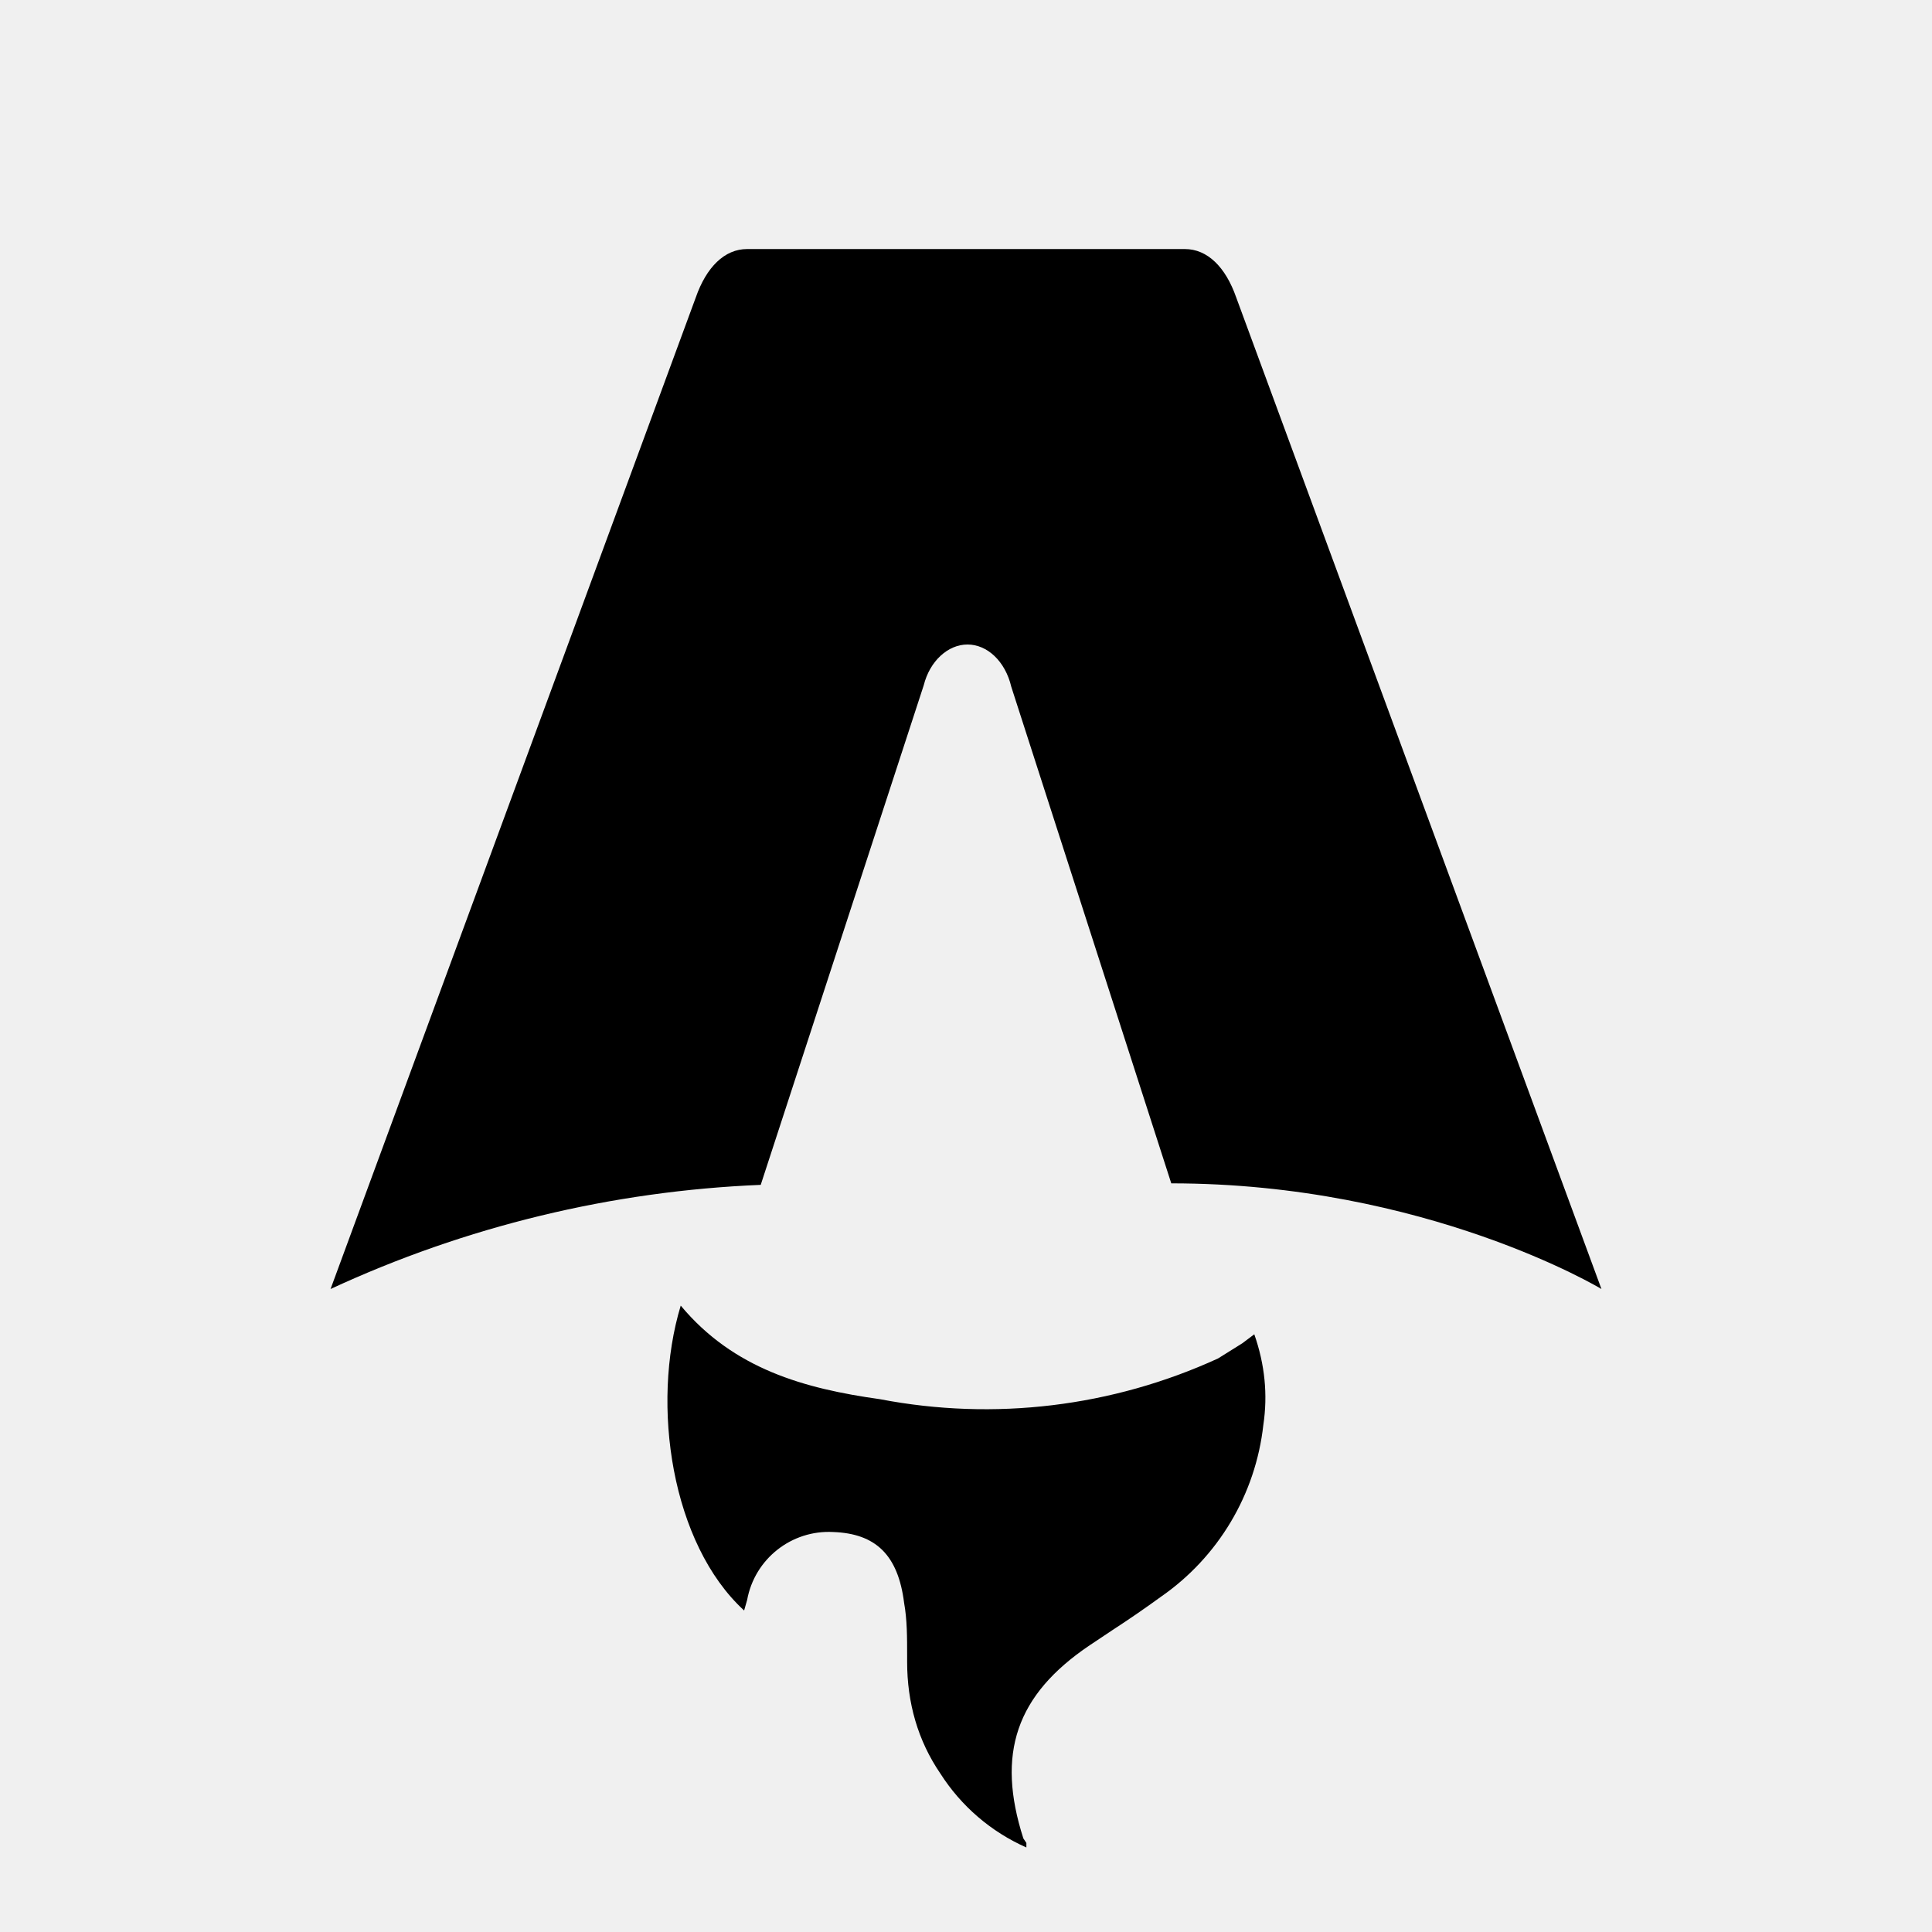
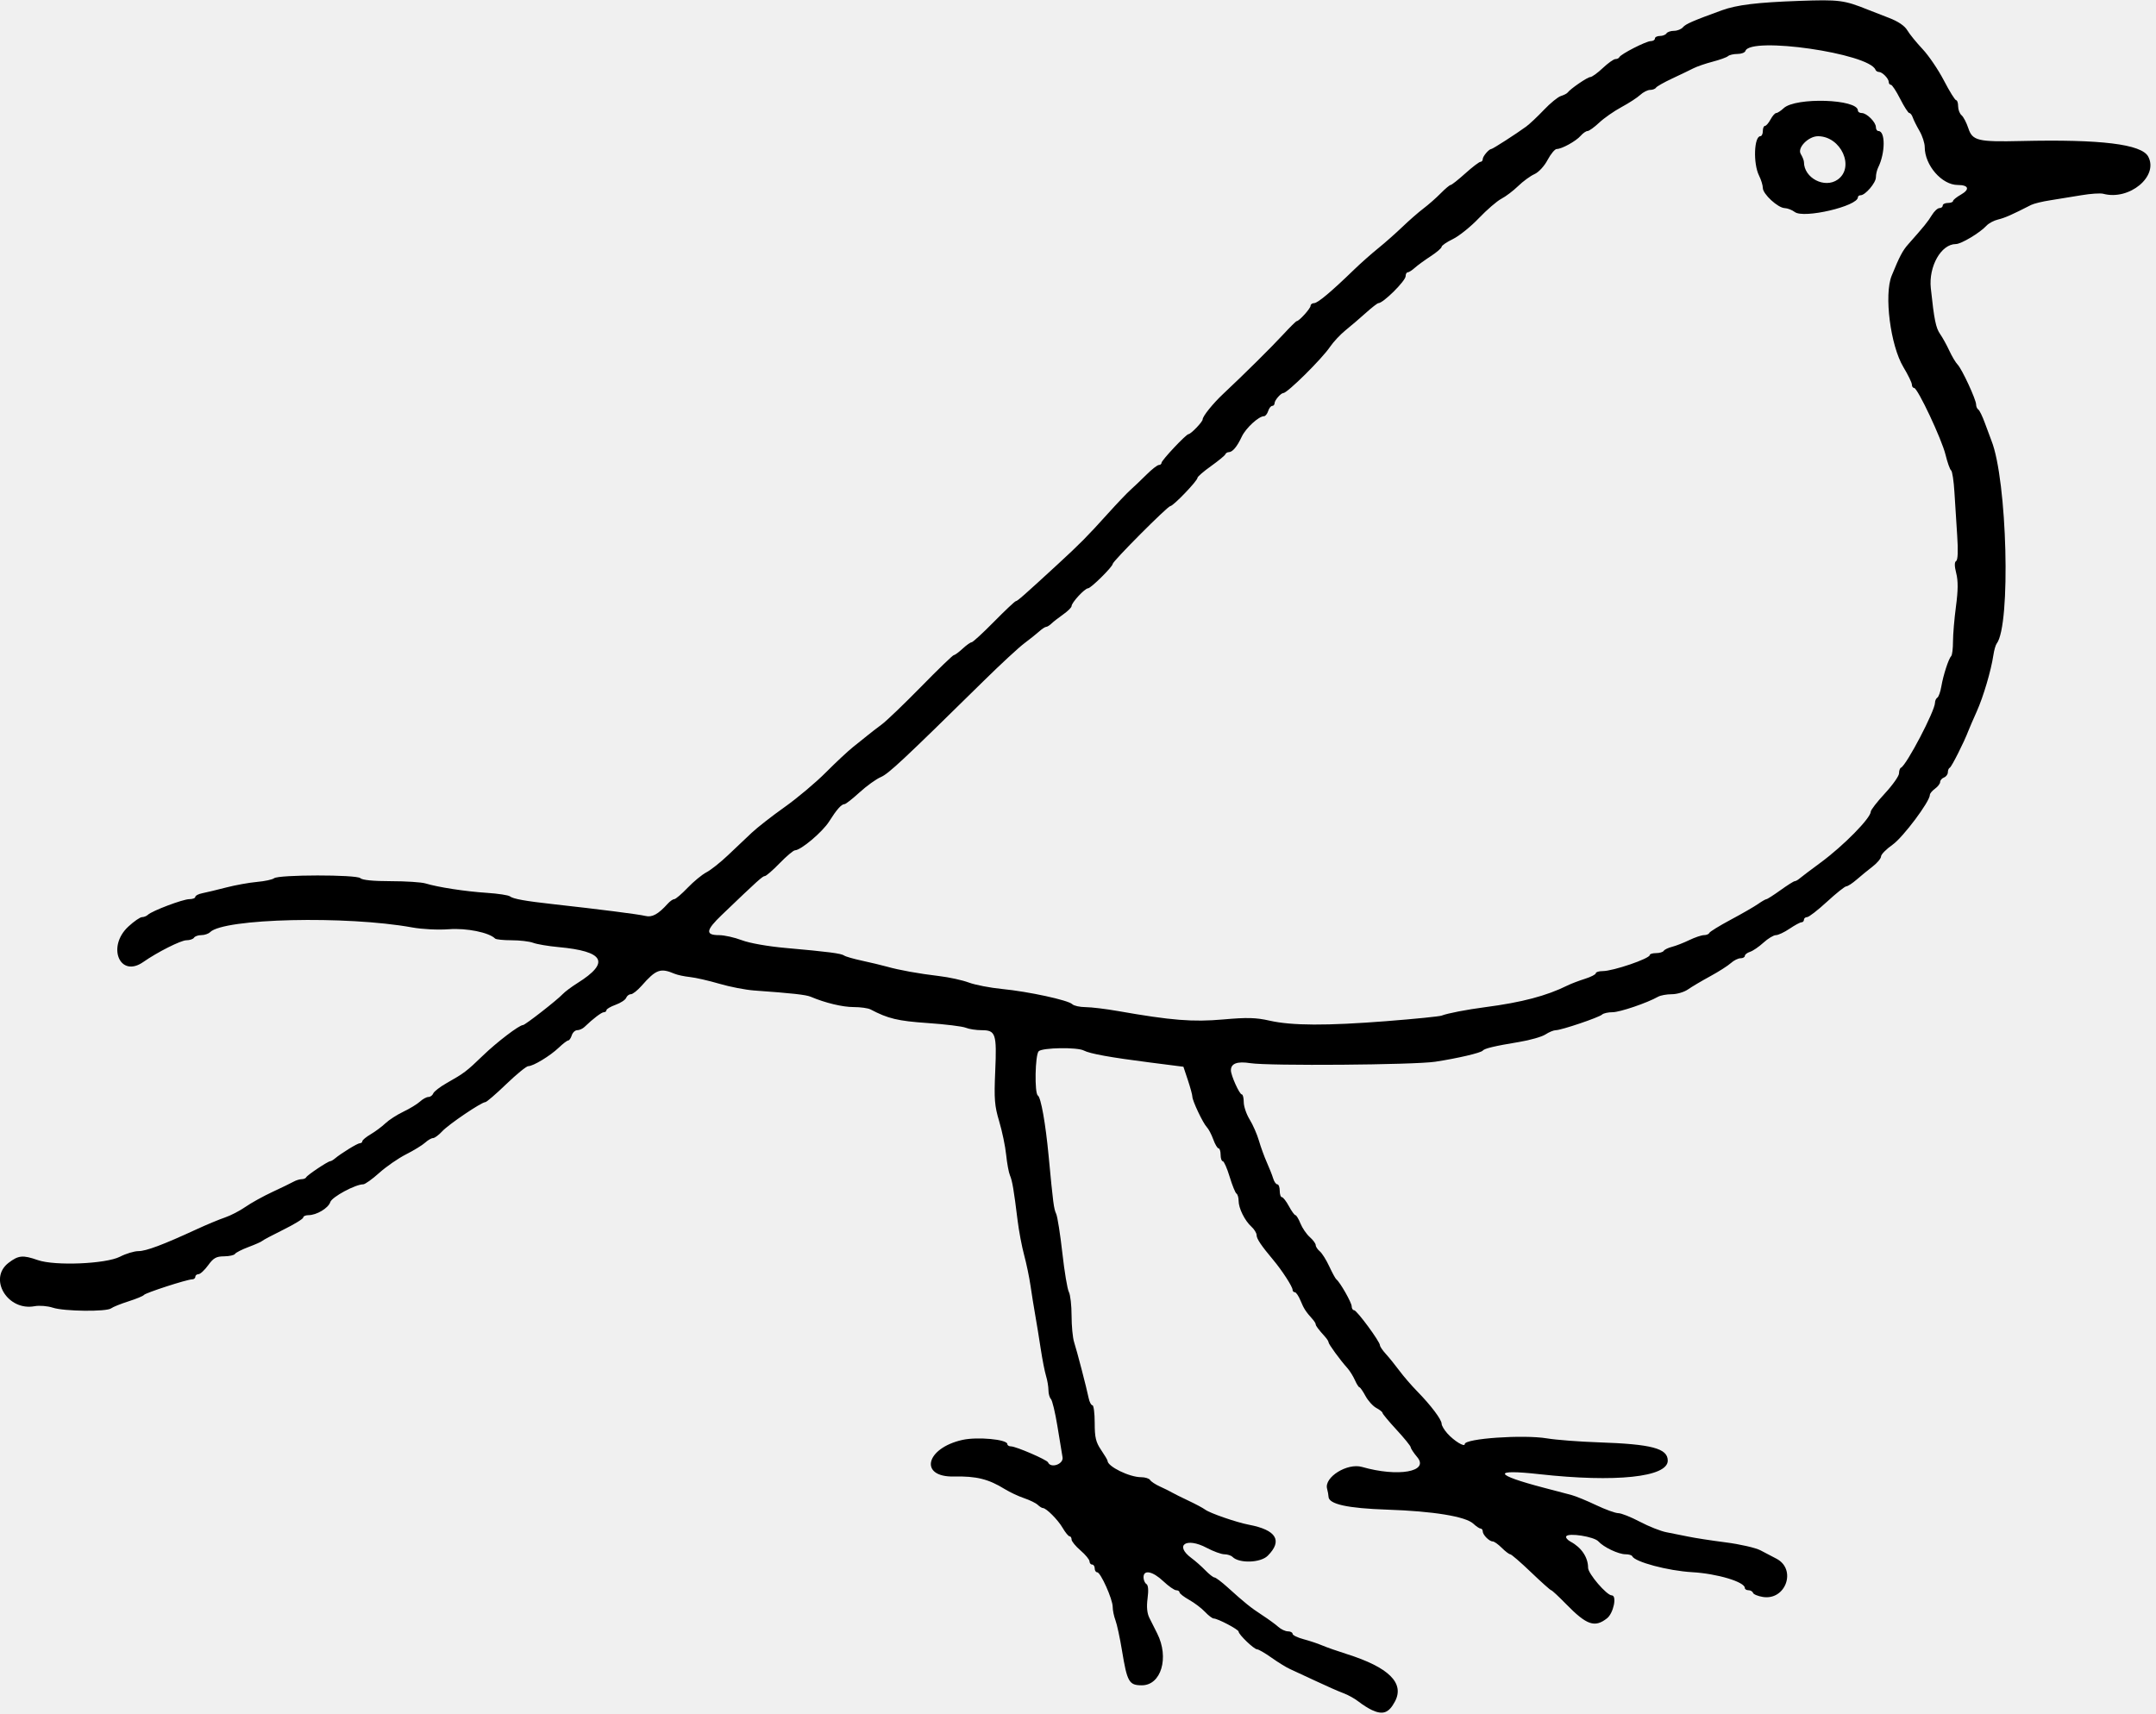
- <svg xmlns="http://www.w3.org/2000/svg" fill="none" viewBox="0 0 128 128">
-   <path d="M50.4 78.5a75.1 75.1 0 0 0-28.5 6.9l24.2-65.7c.7-2 1.9-3.2 3.4-3.2h29c1.5 0 2.7 1.2 3.4 3.2l24.2 65.7s-11.6-7-28.5-7L67 45.5c-.4-1.7-1.6-2.8-2.9-2.8-1.3 0-2.5 1.1-2.9 2.7L50.4 78.5Zm-1.1 28.2Zm-4.2-20.2c-2 6.6-.6 15.8 4.2 20.2a17.5 17.5 0 0 1 .2-.7 5.5 5.5 0 0 1 5.7-4.5c2.8.1 4.3 1.5 4.7 4.7.2 1.1.2 2.3.2 3.5v.4c0 2.7.7 5.2 2.2 7.4a13 13 0 0 0 5.7 4.9v-.3l-.2-.3c-1.8-5.6-.5-9.5 4.4-12.8l1.5-1a73 73 0 0 0 3.2-2.2 16 16 0 0 0 6.8-11.4c.3-2 .1-4-.6-6l-.8.6-1.6 1a37 37 0 0 1-22.4 2.7c-5-.7-9.7-2-13.2-6.2Z" />
+ <svg xmlns="http://www.w3.org/2000/svg" id="svg4136" version="1.1" width="786.562" height="625.312" viewBox="0 0 786.562 625.312">
+   <defs id="defs4140" />
+   <path style="fill:#000000" d="m 500.576,624.064 c -1.316,-0.603 -3.514,-1.987 -4.883,-3.075 -1.37,-1.089 -3.879,-2.489 -5.576,-3.111 -1.697,-0.622 -6.249,-2.627 -10.117,-4.454 -3.867,-1.828 -8.086,-3.786 -9.375,-4.351 -1.289,-0.565 -4.299,-2.416 -6.688,-4.113 -2.389,-1.697 -4.783,-3.085 -5.319,-3.085 -1.109,0 -6.743,-5.404 -6.743,-6.468 0,-0.767 -7.624,-4.782 -9.08,-4.782 -0.498,0 -1.925,-1.085 -3.171,-2.411 -1.246,-1.326 -3.851,-3.302 -5.788,-4.391 -1.938,-1.089 -3.523,-2.324 -3.523,-2.745 0,-0.421 -0.545,-0.765 -1.211,-0.765 -0.666,0 -2.776,-1.477 -4.69,-3.281 -3.89,-3.67 -7.224,-4.344 -7.224,-1.462 0,1.001 0.469,2.11 1.042,2.464 0.677,0.418 0.829,2.256 0.433,5.24 -0.412,3.109 -0.196,5.421 0.67,7.146 0.704,1.402 1.986,3.955 2.849,5.672 4.434,8.824 1.44,18.908 -5.612,18.908 -4.671,0 -5.352,-1.19 -7.235,-12.656 -0.762,-4.641 -1.838,-9.625 -2.391,-11.077 -0.553,-1.452 -1.005,-3.654 -1.005,-4.894 0,-2.785 -4.406,-12.623 -5.652,-12.623 -0.501,0 -0.91,-0.633 -0.91,-1.406 0,-0.773 -0.422,-1.406 -0.938,-1.406 -0.516,0 -0.947,-0.527 -0.958,-1.172 -0.011,-0.645 -1.488,-2.433 -3.281,-3.975 -1.794,-1.542 -3.261,-3.335 -3.261,-3.984 0,-0.649 -0.331,-1.181 -0.735,-1.181 -0.404,0 -1.535,-1.371 -2.512,-3.047 -1.75,-3.002 -5.992,-7.262 -7.233,-7.264 -0.35,-6.2e-4 -1.194,-0.528 -1.875,-1.173 -0.681,-0.645 -2.926,-1.742 -4.989,-2.439 -2.062,-0.697 -5.227,-2.182 -7.031,-3.3 -5.918,-3.668 -10.392,-4.778 -18.507,-4.592 -12.854,0.295 -10.435,-10.336 3.038,-13.355 5.435,-1.218 16.406,-0.2 16.406,1.522 0,0.459 0.605,0.835 1.344,0.835 1.783,0 13.1,4.884 13.499,5.825 0.982,2.317 5.723,0.67 5.299,-1.841 -0.239,-1.418 -1.09,-6.582 -1.891,-11.477 -0.801,-4.894 -1.86,-9.303 -2.354,-9.797 -0.494,-0.494 -0.898,-1.944 -0.898,-3.223 0,-1.278 -0.396,-3.62 -0.88,-5.203 -0.484,-1.583 -1.359,-6.043 -1.944,-9.91 -0.585,-3.867 -1.476,-9.352 -1.981,-12.188 -0.504,-2.836 -1.284,-7.688 -1.733,-10.781 -0.448,-3.094 -1.501,-8.156 -2.338,-11.25 -0.838,-3.094 -1.912,-8.789 -2.387,-12.656 -1.37,-11.144 -1.922,-14.401 -2.785,-16.406 -0.443,-1.031 -1.065,-4.406 -1.381,-7.5 -0.316,-3.094 -1.458,-8.578 -2.538,-12.188 -1.699,-5.681 -1.894,-8.139 -1.451,-18.302 0.598,-13.715 0.179,-14.979 -4.96,-14.979 -2.013,0 -4.628,-0.405 -5.813,-0.9 -1.184,-0.495 -7.427,-1.263 -13.872,-1.706 -10.87,-0.747 -14.459,-1.604 -20.847,-4.973 -0.895,-0.472 -3.668,-0.859 -6.161,-0.859 -4.053,0 -10.356,-1.513 -15.648,-3.757 -1.748,-0.741 -6.724,-1.293 -20.68,-2.293 -3.124,-0.224 -8.819,-1.33 -12.656,-2.457 -3.837,-1.128 -8.664,-2.23 -10.726,-2.45 -2.062,-0.22 -4.594,-0.759 -5.625,-1.199 -5.144,-2.193 -6.76,-1.604 -12.011,4.377 -1.493,1.7 -3.258,3.091 -3.923,3.091 -0.665,0 -1.437,0.596 -1.717,1.323 -0.279,0.728 -2.012,1.867 -3.85,2.532 -1.838,0.665 -3.342,1.546 -3.342,1.958 0,0.412 -0.419,0.749 -0.93,0.749 -0.845,0 -3.967,2.371 -7.096,5.391 -0.668,0.645 -1.849,1.172 -2.625,1.172 -0.776,0 -1.678,0.844 -2.005,1.875 -0.327,1.031 -0.908,1.875 -1.291,1.875 -0.383,0 -1.937,1.182 -3.452,2.628 -3.162,3.015 -9.314,6.747 -11.121,6.747 -0.675,0 -4.293,2.953 -8.041,6.562 -3.748,3.609 -7.175,6.562 -7.616,6.562 -1.42,0 -13.402,8.108 -15.75,10.657 -1.25,1.357 -2.753,2.468 -3.339,2.468 -0.586,0 -1.884,0.749 -2.883,1.664 -1,0.915 -4.138,2.839 -6.974,4.275 -2.836,1.436 -7.239,4.484 -9.785,6.773 -2.546,2.289 -5.17,4.162 -5.833,4.162 -2.868,0 -11.42,4.614 -12.013,6.48 -0.697,2.197 -4.984,4.77 -7.948,4.77 -1.057,0 -1.922,0.388 -1.922,0.863 0,0.475 -3.27,2.478 -7.266,4.453 -3.996,1.974 -7.477,3.822 -7.734,4.107 -0.258,0.285 -2.468,1.267 -4.912,2.184 -2.444,0.916 -4.684,2.055 -4.977,2.53 -0.294,0.475 -2.091,0.875 -3.994,0.889 -2.851,0.021 -3.873,0.595 -5.804,3.255 -1.289,1.776 -2.871,3.241 -3.516,3.255 -0.645,0.014 -1.172,0.448 -1.172,0.963 0,0.516 -0.527,0.936 -1.172,0.933 -1.816,-0.007 -17.051,4.932 -17.578,5.698 -0.258,0.374 -2.789,1.42 -5.625,2.324 -2.836,0.904 -5.682,2.051 -6.324,2.55 -1.667,1.293 -17.162,1.122 -21.275,-0.236 -1.903,-0.628 -4.898,-0.872 -6.654,-0.543 -9.886,1.855 -17.034,-10.077 -9.486,-15.835 3.604,-2.749 5.184,-2.895 10.664,-0.986 6.253,2.178 24.832,1.404 29.991,-1.25 2.171,-1.117 5.202,-2.031 6.735,-2.031 2.799,0 8.99,-2.327 21.193,-7.964 3.609,-1.667 8.25,-3.599 10.312,-4.292 2.062,-0.693 5.438,-2.438 7.5,-3.877 2.062,-1.44 6.492,-3.894 9.844,-5.455 3.352,-1.561 6.826,-3.248 7.722,-3.75 0.895,-0.502 2.231,-0.912 2.969,-0.912 0.737,0 1.481,-0.316 1.653,-0.703 0.349,-0.786 7.943,-5.859 8.769,-5.859 0.291,0 1.038,-0.428 1.661,-0.951 2.342,-1.966 8.281,-5.612 9.143,-5.612 0.493,0 0.896,-0.331 0.896,-0.735 0,-0.404 1.371,-1.543 3.047,-2.53 1.676,-0.987 4.102,-2.796 5.391,-4.019 1.289,-1.223 4.242,-3.128 6.562,-4.233 2.32,-1.105 5.037,-2.762 6.036,-3.683 1,-0.921 2.384,-1.674 3.076,-1.674 0.692,0 1.481,-0.579 1.753,-1.287 0.272,-0.708 2.473,-2.408 4.892,-3.778 6.425,-3.639 7.244,-4.26 13.239,-10.044 5.168,-4.986 13.252,-11.141 14.633,-11.141 0.764,0 12.503,-9.161 14.495,-11.312 0.773,-0.835 3.21,-2.651 5.414,-4.036 11.947,-7.505 9.779,-11.563 -6.997,-13.1 -3.706,-0.339 -7.847,-1.039 -9.202,-1.554 -1.355,-0.515 -4.896,-0.936 -7.87,-0.936 -2.974,0 -5.688,-0.28 -6.03,-0.622 -2.238,-2.238 -10.427,-3.889 -16.872,-3.401 -3.91,0.296 -9.68,0.013 -13.365,-0.654 -24.041,-4.352 -68.718,-3.309 -73.749,1.723 -0.594,0.594 -2.025,1.079 -3.18,1.079 -1.156,0 -2.362,0.422 -2.68,0.938 -0.319,0.516 -1.569,0.938 -2.778,0.938 -2,0 -10.596,4.332 -15.729,7.927 -8.547,5.987 -13.406,-5.563 -5.441,-12.933 2.04,-1.888 4.276,-3.432 4.969,-3.432 0.693,0 1.66,-0.385 2.15,-0.855 1.501,-1.442 12.798,-5.707 15.115,-5.707 1.2,0 2.182,-0.374 2.182,-0.831 0,-0.457 1.16,-1.06 2.578,-1.34 1.418,-0.28 5.32,-1.219 8.672,-2.086 3.352,-0.867 8.414,-1.783 11.25,-2.034 2.836,-0.251 5.64,-0.852 6.231,-1.336 1.638,-1.34 30.15,-1.367 31.487,-0.03 0.697,0.697 4.72,1.094 11.079,1.094 5.492,0 11.208,0.373 12.703,0.829 4.542,1.385 14.488,2.911 22.346,3.429 4.092,0.27 7.889,0.848 8.438,1.286 1.161,0.927 5.546,1.715 15.997,2.873 16.824,1.864 31.08,3.685 33.403,4.267 2.467,0.617 4.683,-0.595 8.19,-4.48 0.814,-0.902 1.881,-1.641 2.371,-1.641 0.489,0 2.681,-1.87 4.871,-4.155 2.19,-2.285 5.269,-4.821 6.843,-5.635 1.574,-0.814 5.089,-3.597 7.811,-6.183 2.722,-2.587 6.636,-6.292 8.699,-8.234 2.062,-1.942 7.485,-6.177 12.051,-9.411 4.566,-3.234 11.318,-8.911 15.005,-12.615 3.687,-3.704 8.178,-7.897 9.98,-9.318 1.802,-1.421 4.17,-3.319 5.261,-4.219 1.091,-0.9 3.412,-2.691 5.156,-3.98 1.745,-1.289 8.234,-7.515 14.422,-13.834 6.188,-6.32 11.545,-11.488 11.905,-11.484 0.36,0.004 1.793,-1.048 3.184,-2.337 1.391,-1.289 2.876,-2.344 3.3,-2.344 0.424,0 4.096,-3.375 8.161,-7.5 4.064,-4.125 7.648,-7.5 7.963,-7.5 0.56,0 3.058,-2.2 15.432,-13.594 7.986,-7.353 10.698,-10.096 18.025,-18.225 3.352,-3.719 7.124,-7.679 8.382,-8.799 1.259,-1.121 3.879,-3.62 5.822,-5.553 1.944,-1.934 3.972,-3.516 4.508,-3.516 0.536,-2e-5 0.975,-0.356 0.975,-0.791 0,-0.908 8.98,-10.459 9.834,-10.459 0.853,0 5.167,-4.491 5.167,-5.379 0,-1.144 3.749,-5.801 7.5,-9.318 7.583,-7.109 17.647,-17.075 21.862,-21.65 2.485,-2.697 4.719,-4.903 4.964,-4.903 0.872,0 5.049,-4.618 5.049,-5.582 0,-0.539 0.585,-0.98 1.3,-0.98 1.294,0 6.253,-4.159 14.533,-12.188 2.393,-2.32 6.344,-5.825 8.78,-7.789 2.436,-1.964 6.438,-5.499 8.893,-7.857 2.455,-2.358 5.929,-5.392 7.72,-6.742 1.791,-1.351 4.604,-3.827 6.25,-5.503 1.646,-1.676 3.283,-3.047 3.637,-3.047 0.354,0 2.755,-1.898 5.336,-4.219 2.581,-2.32 5.069,-4.219 5.528,-4.219 0.46,0 0.836,-0.452 0.836,-1.004 0,-1.005 2.277,-3.683 3.132,-3.683 0.498,0 9.126,-5.554 12.72,-8.188 1.242,-0.911 4.151,-3.65 6.465,-6.089 2.313,-2.438 5.094,-4.71 6.179,-5.048 1.085,-0.338 2.184,-0.897 2.442,-1.241 1.058,-1.413 7.286,-5.683 8.289,-5.683 0.595,0 2.647,-1.477 4.56,-3.281 1.913,-1.805 3.989,-3.281 4.612,-3.281 0.623,0 1.273,-0.316 1.445,-0.703 C 591.275,19.749 600.559,15 602.236,15 c 0.833,0 1.514,-0.422 1.514,-0.938 0,-0.516 0.819,-0.938 1.82,-0.938 1.001,0 2.08,-0.422 2.399,-0.938 0.319,-0.516 1.558,-0.938 2.753,-0.938 1.196,0 2.664,-0.591 3.263,-1.312 0.98,-1.181 3.634,-2.337 14.14,-6.161 5.484,-1.996 12.901,-2.903 28.19,-3.446 14.696,-0.523 16.439,-0.298 25.247,3.249 1.289,0.519 4.688,1.841 7.553,2.937 3.372,1.29 5.74,2.889 6.713,4.536 0.827,1.399 3.335,4.485 5.572,6.858 2.237,2.374 5.743,7.542 7.791,11.484 2.048,3.943 4.052,7.169 4.453,7.169 0.401,0 0.73,1.003 0.73,2.229 0,1.226 0.563,2.696 1.252,3.268 0.688,0.571 1.805,2.716 2.482,4.766 1.492,4.522 3.494,5.005 19.235,4.637 29.085,-0.679 43.952,1.139 46.378,5.674 3.863,7.218 -6.905,16.132 -16.403,13.579 -1.044,-0.281 -4.63,-0.044 -7.969,0.526 -3.338,0.57 -8.437,1.398 -11.329,1.84 -2.893,0.441 -6.057,1.212 -7.031,1.712 -6.842,3.512 -9.613,4.734 -12.029,5.306 -1.516,0.359 -3.415,1.368 -4.219,2.243 -2.395,2.606 -9.255,6.721 -11.205,6.721 -5.357,0 -9.973,8.154 -9.127,16.124 1.212,11.422 1.828,14.464 3.379,16.689 0.899,1.289 2.416,4.031 3.371,6.094 0.955,2.062 2.315,4.342 3.021,5.065 1.593,1.631 6.756,12.783 6.756,14.59 0,0.73 0.359,1.55 0.798,1.821 0.439,0.271 1.527,2.511 2.417,4.977 0.89,2.466 1.956,5.327 2.368,6.359 5.758,14.397 7.134,67.326 1.927,74.062 -0.399,0.516 -0.944,2.414 -1.211,4.219 -0.835,5.636 -3.677,15.251 -6.095,20.625 -1.276,2.836 -2.643,6 -3.037,7.031 -1.593,4.171 -6.118,13.145 -6.776,13.438 -0.387,0.172 -0.703,0.923 -0.703,1.67 0,0.747 -0.633,1.6 -1.406,1.897 -0.773,0.297 -1.406,1.034 -1.406,1.639 0,0.604 -0.844,1.707 -1.875,2.45 -1.031,0.743 -1.875,1.761 -1.875,2.262 0,2.414 -9.769,15.467 -13.593,18.163 -2.321,1.636 -4.219,3.565 -4.219,4.288 0,0.723 -1.371,2.372 -3.047,3.664 -1.676,1.293 -4.312,3.452 -5.859,4.798 -1.547,1.346 -3.238,2.448 -3.759,2.449 -0.521,6.2e-4 -3.685,2.522 -7.031,5.604 -3.347,3.081 -6.612,5.613 -7.257,5.625 -0.645,0.012 -1.172,0.444 -1.172,0.96 0,0.516 -0.403,0.938 -0.896,0.938 -0.493,0 -2.45,1.055 -4.35,2.344 -1.9,1.289 -4.145,2.344 -4.989,2.344 -0.844,0 -2.887,1.235 -4.539,2.744 -1.652,1.509 -3.856,3.014 -4.896,3.344 -1.041,0.33 -1.892,0.994 -1.892,1.475 0,0.481 -0.711,0.874 -1.58,0.874 -0.869,0 -2.451,0.791 -3.516,1.758 -1.064,0.967 -4.467,3.136 -7.56,4.82 -3.094,1.684 -6.745,3.846 -8.113,4.804 -1.369,0.958 -4.011,1.742 -5.872,1.742 -1.861,0 -4.116,0.413 -5.012,0.918 -4.043,2.279 -13.942,5.645 -16.602,5.645 -1.613,0 -3.333,0.385 -3.823,0.855 -1.081,1.038 -14.891,5.707 -16.881,5.707 -0.781,0 -2.485,0.698 -3.787,1.551 -1.302,0.853 -5.612,2.087 -9.576,2.742 -8.932,1.475 -12.696,2.369 -13.302,3.16 -0.623,0.812 -9.204,2.819 -17.344,4.057 -7.683,1.168 -60.677,1.578 -67.439,0.521 -4.78,-0.747 -7.092,0.104 -7.092,2.608 0,1.867 3.128,8.798 3.971,8.798 0.394,0 0.716,1.274 0.716,2.831 0,1.557 0.971,4.405 2.157,6.328 1.186,1.923 2.707,5.395 3.379,7.716 0.672,2.32 1.978,5.906 2.902,7.969 0.924,2.062 1.964,4.699 2.31,5.859 0.346,1.16 1.023,2.109 1.503,2.109 0.481,0 0.874,1.055 0.874,2.344 0,1.289 0.355,2.344 0.79,2.344 0.434,0 1.585,1.477 2.557,3.281 0.972,1.805 2.042,3.281 2.378,3.281 0.336,0 1.166,1.371 1.845,3.047 0.679,1.676 2.207,3.904 3.395,4.952 1.188,1.048 2.161,2.367 2.161,2.932 0,0.565 0.669,1.583 1.487,2.261 0.818,0.679 2.376,3.156 3.463,5.505 1.087,2.349 2.253,4.482 2.592,4.74 1.342,1.022 5.583,8.486 5.583,9.825 0,0.784 0.401,1.425 0.89,1.425 0.979,0 9.422,11.456 9.422,12.785 0,0.455 0.963,1.878 2.139,3.162 1.176,1.284 3.391,4.022 4.92,6.084 1.53,2.062 4.471,5.472 6.536,7.577 4.97,5.066 8.904,10.285 8.906,11.813 6.3e-4,0.679 0.954,2.289 2.12,3.578 2.472,2.735 6.317,5.082 6.317,3.856 0,-2.041 21.351,-3.525 30,-2.086 3.352,0.558 11.789,1.207 18.75,1.443 19.48,0.661 25.312,2.2 25.312,6.681 0,6.024 -19.062,8.031 -46.889,4.937 -17.279,-1.921 -16.608,0.157 1.592,4.931 4.031,1.057 8.594,2.257 10.141,2.666 1.547,0.409 5.596,2.069 8.997,3.689 3.401,1.62 7.058,2.945 8.125,2.945 1.067,0 4.612,1.41 7.878,3.134 3.265,1.723 7.625,3.448 9.687,3.832 2.062,0.384 5.648,1.1 7.969,1.591 2.32,0.491 8.462,1.438 13.648,2.103 5.186,0.666 10.881,1.968 12.656,2.892 1.775,0.925 4.414,2.306 5.866,3.07 7.438,3.913 3.375,15.308 -4.975,13.953 -1.801,-0.292 -3.418,-0.963 -3.594,-1.491 -0.176,-0.528 -0.918,-0.96 -1.648,-0.96 -0.73,0 -1.328,-0.366 -1.328,-0.812 0,-2.224 -10.081,-5.253 -19.219,-5.774 -8.811,-0.502 -20.943,-3.739 -21.875,-5.836 -0.172,-0.387 -1.267,-0.703 -2.434,-0.703 -2.577,0 -7.985,-2.567 -9.91,-4.704 -1.556,-1.727 -10.886,-3.207 -11.719,-1.858 -0.287,0.464 0.431,1.353 1.595,1.976 3.962,2.12 6.374,5.728 6.374,9.535 0,2.123 6.801,10.051 8.623,10.051 1.993,0 0.658,6.5 -1.718,8.369 -4.479,3.523 -7.429,2.496 -14.946,-5.203 -2.707,-2.773 -5.148,-5.041 -5.425,-5.041 -0.277,0 -3.583,-2.951 -7.347,-6.559 -3.764,-3.607 -7.18,-6.561 -7.59,-6.562 -0.41,-0.002 -1.8,-1.058 -3.09,-2.347 -1.289,-1.289 -2.777,-2.344 -3.306,-2.344 -1.263,0 -3.64,-2.405 -3.64,-3.683 0,-0.552 -0.342,-1.004 -0.761,-1.004 -0.418,0 -1.623,-0.804 -2.677,-1.786 -2.827,-2.634 -14.634,-4.563 -31.343,-5.122 -14.592,-0.488 -21.447,-2.003 -21.482,-4.751 -0.007,-0.549 -0.243,-1.854 -0.524,-2.901 -1.124,-4.185 7.371,-9.477 12.741,-7.937 13.147,3.771 24.627,1.749 20.167,-3.551 -1.304,-1.55 -2.381,-3.179 -2.393,-3.621 -0.012,-0.441 -2.332,-3.306 -5.156,-6.365 -2.824,-3.06 -5.135,-5.836 -5.135,-6.17 0,-0.334 -1.015,-1.15 -2.256,-1.814 -1.241,-0.664 -3.024,-2.634 -3.963,-4.377 -0.939,-1.743 -1.93,-3.17 -2.202,-3.17 -0.273,0 -1.021,-1.186 -1.662,-2.636 -0.642,-1.45 -1.905,-3.454 -2.807,-4.454 -2.535,-2.809 -6.796,-8.653 -6.796,-9.32 0,-0.329 -0.527,-1.186 -1.172,-1.905 C 480.97,485.095 480,483.804 480,483.254 c 0,-0.316 -0.527,-1.163 -1.172,-1.882 -2.479,-2.764 -3.156,-3.813 -4.367,-6.762 -0.688,-1.676 -1.622,-3.047 -2.075,-3.047 -0.453,0 -0.824,-0.403 -0.824,-0.896 0,-1.116 -3.856,-7.081 -6.997,-10.823 -4.472,-5.328 -6.128,-7.799 -6.128,-9.143 0,-0.741 -0.847,-2.114 -1.882,-3.051 -2.438,-2.207 -4.681,-6.737 -4.681,-9.457 0,-1.179 -0.349,-2.36 -0.776,-2.624 -0.427,-0.264 -1.548,-3.031 -2.492,-6.149 -0.944,-3.118 -2.072,-5.67 -2.506,-5.67 -0.434,0 -0.789,-1.055 -0.789,-2.344 0,-1.289 -0.337,-2.344 -0.749,-2.344 -0.412,0 -1.281,-1.472 -1.932,-3.271 -0.651,-1.799 -1.702,-3.803 -2.336,-4.453 C 438.889,409.897 435,401.695 435,400.169 c 0,-0.606 -0.733,-3.304 -1.63,-5.996 l -1.63,-4.895 -12.199,-1.557 c -14.46,-1.845 -21.911,-3.193 -24.139,-4.365 -2.415,-1.271 -15.134,-1.064 -16.466,0.268 -1.312,1.312 -1.569,15.365 -0.296,16.152 1.118,0.691 2.797,10.128 3.931,22.098 1.655,17.473 1.879,19.189 2.753,21.094 0.473,1.031 1.484,7.448 2.246,14.26 0.762,6.812 1.831,13.218 2.376,14.235 0.545,1.018 0.99,4.907 0.99,8.642 0,3.736 0.416,8.088 0.925,9.671 1.073,3.339 4.542,16.68 5.319,20.457 0.292,1.418 0.904,2.578 1.362,2.578 0.457,0 0.831,2.894 0.831,6.432 0,5.314 0.407,7.032 2.344,9.885 1.289,1.9 2.344,3.676 2.344,3.948 0,2.082 7.987,5.985 12.247,5.985 1.453,0 2.93,0.465 3.281,1.033 0.351,0.568 1.958,1.629 3.571,2.358 1.613,0.729 3.565,1.698 4.339,2.154 0.773,0.456 3.516,1.821 6.094,3.033 2.578,1.212 5.32,2.679 6.094,3.26 1.721,1.294 11.457,4.657 15.938,5.506 10.028,1.9 12.397,5.798 6.876,11.319 -2.614,2.614 -10.404,2.871 -12.851,0.424 -0.529,-0.529 -1.87,-0.962 -2.979,-0.962 -1.109,0 -4,-1.055 -6.425,-2.344 -7.494,-3.985 -11.939,-0.962 -5.531,3.762 1.39,1.025 3.651,3.023 5.023,4.441 1.373,1.418 2.872,2.589 3.332,2.603 0.46,0.014 2.571,1.596 4.692,3.516 6.385,5.779 8.545,7.516 12.75,10.252 2.21,1.438 4.836,3.352 5.836,4.255 1,0.902 2.582,1.641 3.516,1.641 0.934,0 1.698,0.406 1.698,0.901 0,0.496 1.793,1.377 3.984,1.959 2.191,0.582 5.25,1.603 6.797,2.268 1.547,0.666 5.555,2.074 8.906,3.129 15.39,4.846 21.252,10.605 17.659,17.351 -2.219,4.166 -4.348,4.969 -8.334,3.143 z m 5.465,-251.446 c 10.17,-0.794 19.123,-1.695 19.897,-2.001 2.12,-0.84 9.111,-2.193 15.938,-3.086 13.332,-1.743 22.356,-4.124 30,-7.917 1.289,-0.64 4.137,-1.726 6.328,-2.414 2.191,-0.688 3.984,-1.605 3.984,-2.038 0,-0.433 1.13,-0.787 2.512,-0.787 3.799,0 17.166,-4.561 17.172,-5.859 0.002,-0.387 1.033,-0.703 2.292,-0.703 1.259,0 2.52,-0.375 2.804,-0.834 0.283,-0.459 1.651,-1.119 3.039,-1.467 1.388,-0.348 4.213,-1.45 6.279,-2.448 2.065,-0.998 4.484,-1.814 5.376,-1.814 0.891,0 1.761,-0.363 1.933,-0.807 0.172,-0.444 3.688,-2.61 7.812,-4.814 4.125,-2.204 8.62,-4.794 9.988,-5.755 1.369,-0.962 2.739,-1.748 3.045,-1.748 0.306,0 2.611,-1.477 5.123,-3.281 2.512,-1.805 4.851,-3.281 5.198,-3.281 0.347,0 1.14,-0.441 1.763,-0.979 0.623,-0.539 4.085,-3.155 7.695,-5.813 8.347,-6.149 18.281,-16.25 18.281,-18.589 0,-0.597 2.32,-3.592 5.156,-6.655 2.836,-3.063 5.156,-6.354 5.156,-7.313 0,-0.959 0.316,-1.884 0.703,-2.056 2.014,-0.895 12.422,-20.778 12.422,-23.73 0,-0.723 0.385,-1.553 0.856,-1.844 0.471,-0.291 1.128,-2.142 1.462,-4.114 0.693,-4.1 2.653,-10.126 3.603,-11.076 0.353,-0.353 0.643,-2.739 0.643,-5.302 0,-2.563 0.489,-8.335 1.087,-12.827 0.779,-5.849 0.807,-9.274 0.098,-12.065 -0.675,-2.658 -0.683,-4.086 -0.027,-4.491 0.614,-0.38 0.752,-3.682 0.381,-9.135 -0.319,-4.697 -0.777,-11.879 -1.016,-15.959 -0.24,-4.08 -0.786,-7.666 -1.213,-7.969 -0.428,-0.303 -1.342,-2.871 -2.032,-5.707 -1.381,-5.674 -10.179,-24.375 -11.468,-24.375 -0.445,0 -0.809,-0.552 -0.809,-1.227 0,-0.675 -1.385,-3.527 -3.078,-6.338 -4.752,-7.891 -7.133,-26.434 -4.29,-33.406 2.836,-6.954 3.989,-9.15 5.999,-11.417 5.811,-6.555 7.204,-8.272 8.649,-10.658 0.859,-1.418 2.103,-2.578 2.766,-2.578 0.662,0 1.204,-0.422 1.204,-0.938 0,-0.516 0.844,-0.938 1.875,-0.938 1.031,0 1.878,-0.316 1.881,-0.703 0.003,-0.387 1.296,-1.437 2.873,-2.335 C 718.757,69.102 718.235,67.5 714.23,67.5 c -5.791,0 -12.042,-7.181 -12.042,-13.832 0,-1.432 -0.855,-4.073 -1.901,-5.87 C 699.241,46.001 698.138,43.793 697.834,42.891 697.53,41.988 696.959,41.25 696.565,41.25 c -0.394,0 -1.89,-2.32 -3.325,-5.156 -1.435,-2.836 -2.962,-5.156 -3.393,-5.156 -0.431,0 -0.784,-0.452 -0.784,-1.004 0,-1.261 -2.371,-3.683 -3.605,-3.683 -0.509,0 -1.067,-0.358 -1.239,-0.795 -2.352,-5.985 -45.656,-12.238 -47.451,-6.852 -0.199,0.596 -1.508,1.084 -2.908,1.084 -1.401,0 -2.948,0.36 -3.438,0.799 -0.49,0.44 -3,1.347 -5.578,2.017 -2.578,0.67 -5.742,1.757 -7.031,2.417 -1.289,0.659 -4.778,2.336 -7.753,3.727 -2.975,1.39 -5.636,2.896 -5.915,3.346 -0.278,0.45 -1.245,0.819 -2.149,0.819 -0.904,0 -2.52,0.817 -3.592,1.816 -1.072,0.999 -4.154,3.003 -6.849,4.453 -2.695,1.451 -6.357,4.008 -8.138,5.684 -1.781,1.676 -3.686,3.047 -4.234,3.047 -0.547,0 -1.677,0.781 -2.511,1.736 -1.715,1.964 -6.896,4.826 -8.737,4.826 -0.671,0 -2.174,1.798 -3.339,3.995 -1.214,2.289 -3.266,4.503 -4.805,5.184 -1.477,0.654 -4.145,2.607 -5.93,4.34 -1.784,1.733 -4.54,3.821 -6.124,4.64 -1.584,0.819 -5.291,4.017 -8.238,7.107 -2.947,3.09 -7.205,6.512 -9.461,7.604 -2.256,1.092 -4.102,2.364 -4.102,2.826 0,0.462 -1.793,2.007 -3.984,3.432 -2.191,1.425 -4.802,3.33 -5.802,4.232 -1,0.902 -2.16,1.641 -2.578,1.641 -0.418,0 -0.761,0.625 -0.761,1.389 0,1.74 -8.181,9.861 -9.934,9.861 -0.351,0 -2.394,1.582 -4.541,3.516 -2.147,1.934 -5.473,4.781 -7.392,6.328 -1.919,1.547 -4.489,4.289 -5.711,6.094 -3.003,4.434 -15.575,16.875 -17.052,16.875 -0.895,0 -3.183,2.647 -3.183,3.683 0,0.552 -0.393,1.004 -0.874,1.004 -0.481,0 -1.142,0.844 -1.469,1.875 -0.327,1.031 -1.006,1.875 -1.507,1.875 -1.938,0 -6.655,4.345 -8.128,7.487 -1.73,3.691 -3.371,5.638 -4.751,5.638 -0.509,0 -1.067,0.357 -1.239,0.793 -0.172,0.436 -2.527,2.374 -5.234,4.307 -2.707,1.933 -4.922,3.848 -4.922,4.257 0,1.109 -8.856,10.331 -9.921,10.331 -0.958,0 -21.016,20.138 -21.016,21.1 0,1.015 -7.957,8.892 -8.986,8.896 -1.194,0.005 -6.014,5.209 -6.014,6.494 0,0.485 -1.371,1.846 -3.047,3.024 -1.676,1.178 -3.604,2.684 -4.286,3.345 -0.681,0.661 -1.551,1.203 -1.933,1.203 -0.382,0 -1.512,0.738 -2.512,1.641 -1,0.902 -3.466,2.873 -5.48,4.379 -2.014,1.506 -8.626,7.623 -14.693,13.594 -29.565,29.096 -34.817,34.007 -37.65,35.209 -1.681,0.713 -5.165,3.223 -7.744,5.577 -2.578,2.354 -5.034,4.282 -5.458,4.285 -1.151,0.006 -2.869,1.936 -5.657,6.352 -2.411,3.82 -10.27,10.456 -12.439,10.504 -0.58,0.013 -3.1,2.133 -5.601,4.711 -2.501,2.578 -4.93,4.688 -5.398,4.688 -0.8,0 -2.642,1.663 -15.703,14.182 -5.854,5.61 -6.092,7.38 -0.995,7.381 1.891,2.6e-4 5.618,0.829 8.282,1.842 2.827,1.074 9.465,2.253 15.938,2.829 15.736,1.401 20.335,1.996 21.405,2.772 0.516,0.374 3.469,1.224 6.562,1.889 3.094,0.665 7.102,1.623 8.906,2.129 4.697,1.317 11.652,2.575 19.219,3.475 3.609,0.43 8.461,1.491 10.781,2.358 2.32,0.867 7.805,1.928 12.188,2.357 9.616,0.941 24.108,4.082 25.569,5.543 0.581,0.581 2.765,1.065 4.853,1.075 2.088,0.01 7.383,0.649 11.766,1.42 19.53,3.434 27.321,4.058 38.438,3.076 8.734,-0.771 11.938,-0.69 16.875,0.427 8.204,1.856 20.749,1.908 42.916,0.177 z M 654.789,77.374 c -1.001,-0.757 -2.664,-1.402 -3.695,-1.434 -2.48,-0.076 -7.969,-5.135 -7.969,-7.345 0,-0.959 -0.619,-2.986 -1.376,-4.503 -2.201,-4.413 -1.845,-14.404 0.513,-14.404 0.475,0 0.863,-0.844 0.863,-1.875 0,-1.031 0.351,-1.875 0.779,-1.875 0.428,0 1.344,-1.055 2.033,-2.344 0.69,-1.289 1.623,-2.344 2.073,-2.344 0.45,0 1.674,-0.797 2.719,-1.771 4.371,-4.073 27.083,-3.343 27.083,0.87 0,0.496 0.633,0.901 1.406,0.901 1.817,0 5.156,3.339 5.156,5.156 0,0.773 0.41,1.406 0.911,1.406 2.603,0 2.544,8.048 -0.099,13.347 -0.447,0.895 -0.812,2.497 -0.812,3.558 0,2.005 -3.869,6.533 -5.582,6.533 -0.539,0 -0.98,0.326 -0.98,0.724 0,3.249 -19.745,7.879 -23.024,5.399 z m 15.659,-11.845 c 6.318,-4.499 1.211,-15.773 -7.167,-15.821 -3.518,-0.02 -7.683,4.235 -6.328,6.464 0.645,1.06 1.172,2.393 1.172,2.962 0,5.842 7.577,9.774 12.323,6.394 z" id="path4148" />
  <style>
        path { fill: #000; }
        @media (prefers-color-scheme: dark) {
            path { fill: #FFF; }
        }
    </style>
</svg>
